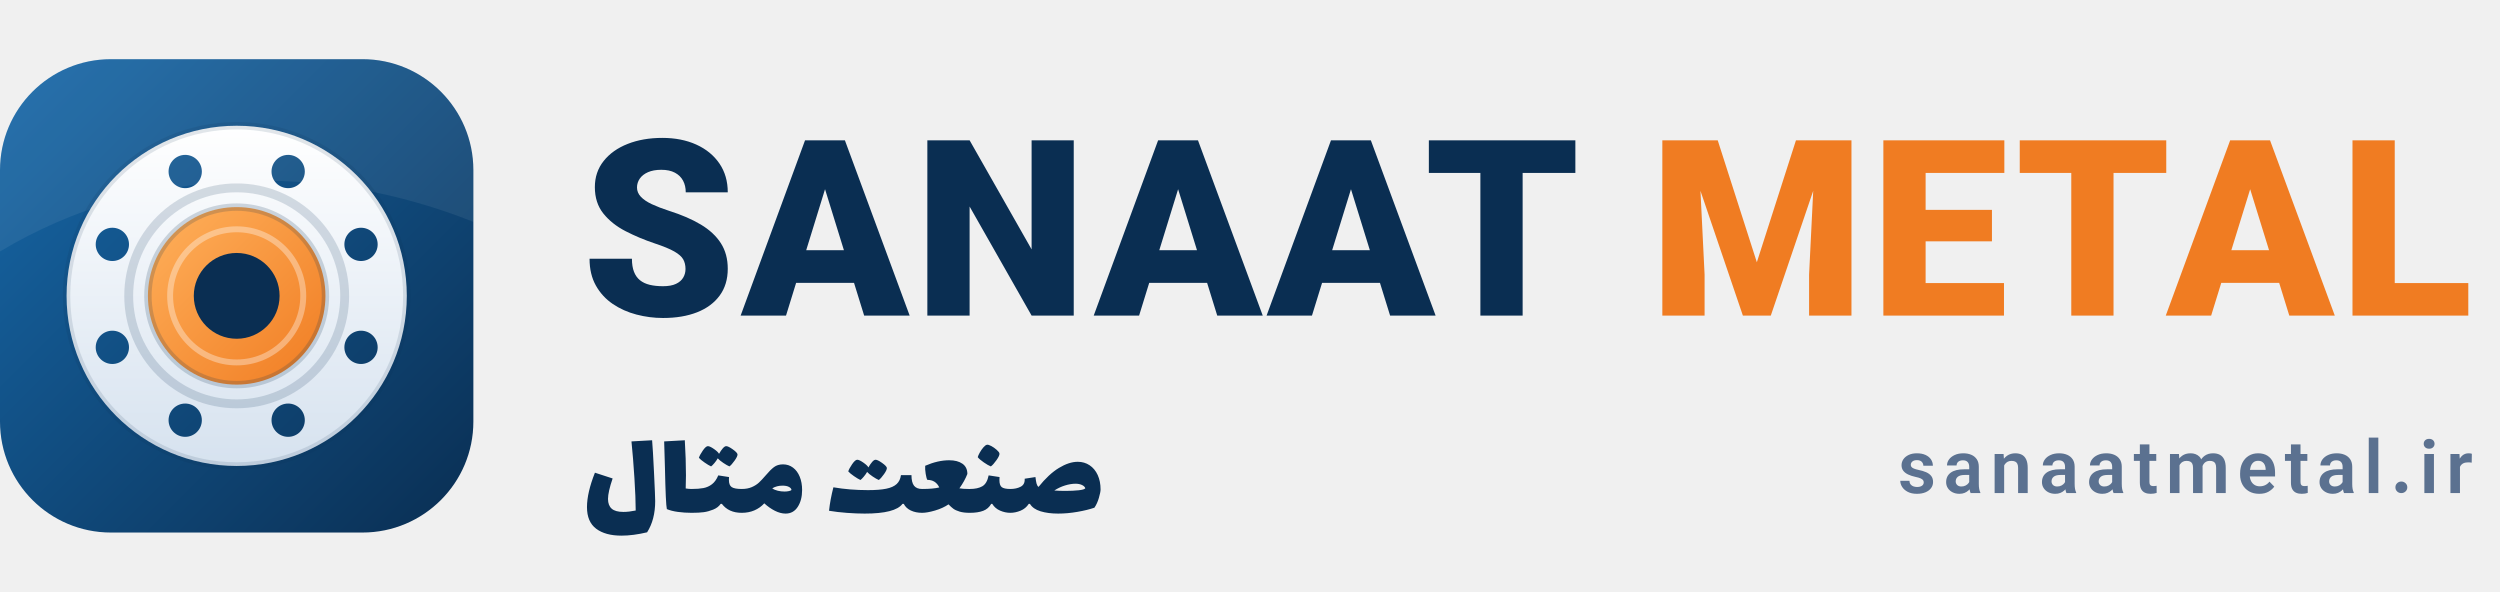
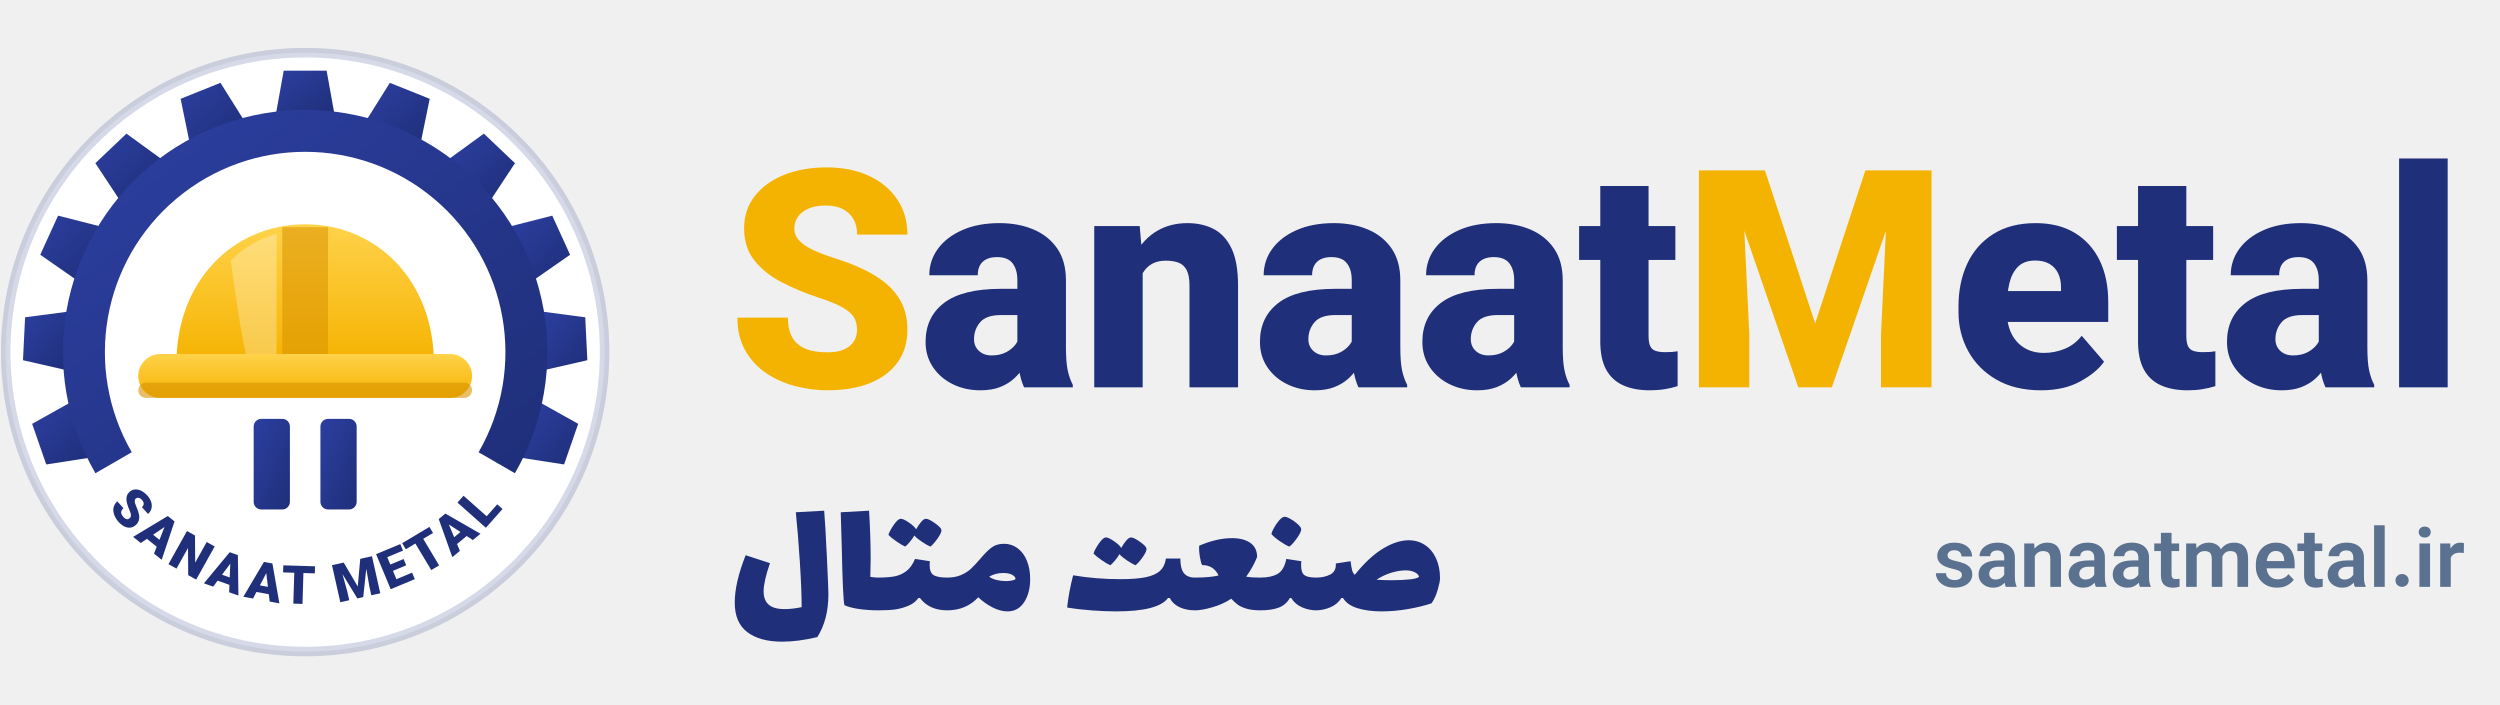
- <svg xmlns="http://www.w3.org/2000/svg" viewBox="0 0 507 120" width="507" height="120" role="img" aria-label="Sanaat Metal">
-   <g transform="translate(0 12.0) scale(1.5)">
+ <svg xmlns="http://www.w3.org/2000/svg" viewBox="0 0 426 120" width="426" height="120" role="img" aria-label="صنعت متال | SanaatMetal">
+   <g transform="translate(0 8.0) scale(1.625)">
    <defs>
-       <linearGradient id="ebg" x1="0" y1="0" x2="1" y2="1">
-         <stop offset="0" stop-color="#1769aa" />
-         <stop offset="1" stop-color="#0a2e52" />
+       <linearGradient id="eg" x1="0" y1="0" x2="0" y2="1">
+         <stop offset="0" stop-color="#ffd24a" />
+         <stop offset="1" stop-color="#f5b301" />
      </linearGradient>
-       <linearGradient id="eor" x1="0" y1="0" x2="1" y2="1">
-         <stop offset="0" stop-color="#ffb15c" />
-         <stop offset="1" stop-color="#f07c22" />
+       <linearGradient id="en" x1="0" y1="0" x2="1" y2="1">
+         <stop offset="0" stop-color="#2c3fa0" />
+         <stop offset="1" stop-color="#1f2f7a" />
      </linearGradient>
-       <linearGradient id="est" x1="0" y1="0" x2="0" y2="1">
-         <stop offset="0" stop-color="#ffffff" />
-         <stop offset="1" stop-color="#d6e2ef" />
-       </linearGradient>
-       <mask id="em">
-         <rect width="64" height="64" fill="#fff" />
-         <g fill="#000">
-           <circle cx="48.81" cy="38.96" r="2.25" />
-           <circle cx="38.96" cy="48.81" r="2.25" />
-           <circle cx="25.04" cy="48.81" r="2.25" />
-           <circle cx="15.19" cy="38.96" r="2.25" />
-           <circle cx="15.19" cy="25.04" r="2.25" />
-           <circle cx="25.04" cy="15.19" r="2.25" />
-           <circle cx="38.96" cy="15.19" r="2.25" />
-           <circle cx="48.81" cy="25.04" r="2.25" />
-         </g>
-       </mask>
    </defs>
-     <rect width="64" height="64" rx="15" fill="url(#ebg)" />
-     <path d="M0 15A15 15 0 0 1 15 0H49A15 15 0 0 1 64 15V22C44 14 20 14 0 26Z" fill="#fff" opacity=".07" />
-     <circle cx="32" cy="32" r="23" fill="url(#est)" mask="url(#em)" />
-     <circle cx="32" cy="32" r="23" fill="none" stroke="#0a2e52" stroke-opacity=".12" stroke-width="1" />
-     <circle cx="32" cy="32" r="14.6" fill="none" stroke="#0a2e52" stroke-opacity=".16" stroke-width="1.2" />
-     <circle cx="32" cy="32" r="12" fill="url(#eor)" />
-     <circle cx="32" cy="32" r="9" fill="none" stroke="#fff" stroke-opacity=".35" stroke-width=".8" />
-     <circle cx="32" cy="32" r="5.8" fill="#0a2e52" />
-     <circle cx="32" cy="32" r="12" fill="none" stroke="#0a2e52" stroke-opacity=".18" stroke-width="1" />
+     <circle cx="32" cy="32" r="31.4" fill="#fff" />
+     <circle cx="32" cy="32" r="31.4" fill="none" stroke="#1f2f7a" stroke-opacity=".18" stroke-width="1" />
+     <g fill="url(#en)">
+       <polygon points="9.36,43.08 4.85,43.78 3.37,39.52 7.36,37.29" />
+       <polygon points="6.87,33.87 2.41,32.85 2.63,28.35 7.16,27.75" />
+       <polygon points="7.97,24.40 4.22,21.79 6.09,17.69 10.52,18.82" />
+       <polygon points="12.52,16.01 10.00,12.19 13.26,9.09 16.96,11.78" />
+       <polygon points="19.86,9.92 18.94,5.44 23.12,3.76 25.55,7.64" />
+       <polygon points="28.94,6.99 29.75,2.49 34.25,2.49 35.06,6.99" />
+       <polygon points="38.45,7.64 40.88,3.76 45.06,5.44 44.14,9.92" />
+       <polygon points="47.04,11.78 50.74,9.09 54.00,12.19 51.48,16.01" />
+       <polygon points="53.48,18.82 57.91,17.69 59.78,21.79 56.03,24.40" />
+       <polygon points="56.84,27.75 61.37,28.35 61.59,32.85 57.13,33.87" />
+       <polygon points="56.64,37.29 60.63,39.52 59.15,43.78 54.64,43.08" />
+     </g>
+     <path d="M11.91 43.60A23.2 23.2 0 1 1 52.09 43.60" fill="none" stroke="url(#en)" stroke-width="4.4" />
+     <path d="M18.5 33.2C18.5 24.6 24.4 18.6 32 18.6S45.5 24.6 45.5 33.2Z" fill="url(#eg)" />
+     <path d="M29.6 18.9H34.4V33.2H29.6Z" fill="#d99200" opacity=".55" />
+     <path d="M24.2 22.4C25.6 21 27.2 20.1 29 19.6V33.2H26C25.2 29.8 24.7 26 24.2 22.4Z" fill="#fff" opacity=".28" />
+     <rect x="14.5" y="32.2" width="35" height="4.6" rx="2.3" fill="url(#eg)" />
+     <rect x="14.5" y="35.2" width="35" height="1.6" rx=".8" fill="#d99200" opacity=".6" />
+     <rect x="26.6" y="39" width="3.8" height="9.5" rx=".8" fill="url(#en)" />
+     <rect x="33.6" y="39" width="3.8" height="9.5" rx=".8" fill="url(#en)" />
+     <path d="M13.589 49.424Q13.682 49.34 13.717 49.239Q13.751 49.138 13.714 48.969Q13.677 48.8 13.551 48.512Q13.404 48.174 13.314 47.836Q13.225 47.499 13.275 47.194Q13.324 46.89 13.59 46.65Q13.844 46.421 14.164 46.401Q14.485 46.38 14.818 46.546Q15.151 46.711 15.446 47.038Q15.739 47.362 15.851 47.713Q15.963 48.063 15.884 48.39Q15.805 48.717 15.525 48.97L14.886 48.261Q14.998 48.161 15.042 48.038Q15.086 47.915 15.052 47.78Q15.018 47.645 14.894 47.507Q14.773 47.373 14.65 47.318Q14.527 47.263 14.417 47.278Q14.306 47.293 14.225 47.366Q14.138 47.445 14.127 47.572Q14.117 47.699 14.17 47.872Q14.223 48.045 14.32 48.263Q14.505 48.668 14.572 49.007Q14.639 49.347 14.562 49.627Q14.486 49.908 14.236 50.133Q13.97 50.373 13.662 50.405Q13.353 50.436 13.036 50.279Q12.719 50.121 12.42 49.79Q12.215 49.563 12.074 49.29Q11.933 49.018 11.893 48.73Q11.853 48.443 11.946 48.165Q12.04 47.887 12.302 47.651L12.946 48.365Q12.817 48.483 12.758 48.598Q12.7 48.713 12.707 48.828Q12.713 48.944 12.778 49.062Q12.843 49.181 12.956 49.307Q13.079 49.443 13.194 49.49Q13.308 49.538 13.409 49.517Q13.51 49.496 13.589 49.424ZM17.493 50.176 14.766 52.019 13.963 51.373 17.598 49.187 18.107 49.596ZM16.149 53.131 17.361 50.07 17.787 49.339 18.303 49.754 16.955 53.778ZM17.05 51.949 16.585 52.527 14.994 51.247 15.458 50.67ZM22.511 52.378 20.572 55.855 19.737 55.389 19.713 52.539 18.507 54.703 17.668 54.235 19.607 50.758 20.446 51.226 20.469 54.075 21.676 51.912ZM24.318 53.95 22.354 56.591 21.382 56.247 24.09 52.982 24.706 53.2ZM24.027 57.183 24.158 53.894 24.319 53.063 24.943 53.284 25.001 57.528ZM24.486 55.77 24.239 56.469 22.313 55.787 22.561 55.089ZM28.056 54.92 26.533 57.838 25.519 57.651 27.677 54 28.32 54.118ZM28.279 58.158 27.889 54.889 27.916 54.044 28.567 54.163 29.295 58.345ZM28.509 56.691 28.375 57.42 26.366 57.051 26.5 56.322ZM31.839 54.424 31.718 58.404 30.759 58.374 30.88 54.395ZM33.036 54.461 33.013 55.201 29.687 55.1 29.71 54.36ZM35.278 54.241 36.041 54.07 37.515 56.578 37.775 53.68 38.538 53.509 38.09 57.69 37.471 57.829ZM34.814 54.345 35.603 54.168 36.419 57.112 36.622 58.019 35.686 58.23ZM38.213 53.582 39.005 53.404 39.877 57.289 38.938 57.499 38.735 56.592ZM43.214 55.127 43.498 55.809 41.54 56.625 41.256 55.944ZM40.323 52.819 41.855 56.494 40.969 56.863 39.437 53.189ZM42.322 53.698 42.597 54.357 40.891 55.068 40.616 54.409ZM41.974 52.131 42.259 52.815 40.293 53.635 40.008 52.951ZM44.001 50.945 46.045 54.362 45.221 54.854 43.177 51.438ZM45.029 50.33 45.409 50.966 42.553 52.674 42.173 52.038ZM46.957 49.808 48.225 52.845 47.433 53.505 46.007 49.51 46.509 49.092ZM49.588 51.708 46.826 49.917 46.194 49.354 46.702 48.931 50.382 51.046ZM48.607 50.593 49.082 51.162 47.513 52.47 47.039 51.901ZM52.143 47.962 52.696 48.451 51.361 49.957 50.808 49.468ZM48.608 47.061 51.588 49.702 50.951 50.42 47.972 47.779Z" fill="#1f2f7a" />
  </g>
-   <path d="M139.021 54.552Q139.021 53.429 138.557 52.599Q138.093 51.769 136.75 51Q135.407 50.23 132.746 49.352Q129.621 48.302 126.85 46.874Q124.079 45.445 122.358 43.297Q120.637 41.148 120.637 37.95Q120.637 34.898 122.419 32.652Q124.201 30.406 127.29 29.186Q130.378 27.965 134.309 27.965Q138.215 27.965 141.206 29.32Q144.196 30.675 145.893 33.153Q147.59 35.631 147.59 39.0H139.069Q139.069 37.657 138.52 36.632Q137.971 35.606 136.872 35.021Q135.773 34.435 134.113 34.435Q132.502 34.435 131.403 34.923Q130.305 35.411 129.743 36.229Q129.182 37.047 129.182 38.023Q129.182 39.073 129.963 39.903Q130.744 40.733 132.209 41.417Q133.674 42.101 135.7 42.76Q139.484 43.956 142.133 45.543Q144.782 47.13 146.186 49.315Q147.59 51.5 147.59 54.503Q147.59 57.701 145.954 59.935Q144.318 62.169 141.376 63.329Q138.435 64.488 134.455 64.488Q131.721 64.488 129.072 63.792Q126.423 63.097 124.274 61.644Q122.126 60.191 120.844 57.909Q119.562 55.626 119.562 52.477H128.156Q128.156 54.039 128.571 55.113Q128.986 56.188 129.792 56.834Q130.598 57.481 131.77 57.762Q132.941 58.043 134.455 58.043Q136.091 58.043 137.092 57.567Q138.093 57.091 138.557 56.297Q139.021 55.504 139.021 54.552ZM168.072 35.924 159.405 64.0H150.201L163.263 28.453H169.098ZM175.25 64.0 166.559 35.924 165.436 28.453H171.344L184.479 64.0ZM174.908 50.743V57.359H156.671V50.743ZM217.754 28.453V64.0H209.209L196.636 41.881V64.0H188.066V28.453H196.636L209.209 50.572V28.453ZM239.677 35.924 231.01 64.0H221.806L234.867 28.453H240.702ZM246.854 64.0 238.163 35.924 237.04 28.453H242.948L256.083 64.0ZM246.513 50.743V57.359H228.275V50.743ZM274.734 35.924 266.067 64.0H256.863L269.925 28.453H275.76ZM281.912 64.0 273.221 35.924 272.098 28.453H278.006L291.141 64.0ZM281.57 50.743V57.359H263.333V50.743ZM308.791 28.453V64.0H300.222V28.453ZM319.484 28.453V35.069H289.772V28.453Z" fill="#0a2e52" />
-   <path d="M341.37 28.453H348.353L356.287 53.185L364.222 28.453H371.204L359.119 64.0H353.455ZM337.122 28.453H344.349L345.691 55.699V64.0H337.122ZM368.226 28.453H375.477V64.0H366.883V55.699ZM406.408 57.408V64.0H387.463V57.408ZM390.515 28.453V64.0H381.945V28.453ZM403.967 42.564V48.937H387.463V42.564ZM406.481 28.453V35.069H387.463V28.453ZM428.624 28.453V64.0H420.055V28.453ZM439.317 28.453V35.069H409.605V28.453ZM457.09 35.924 448.423 64.0H439.219L452.28 28.453H458.115ZM464.268 64.0 455.576 35.924 454.453 28.453H460.361L473.496 64.0ZM463.926 50.743V57.359H445.688V50.743ZM500.57 57.408V64.0H482.602V57.408ZM485.653 28.453V64.0H477.084V28.453Z" fill="#f07c22" />
-   <path d="M132.872 101.634Q132.872 105.378 131.234 107.952Q128.4 108.628 126.034 108.628Q122.758 108.628 120.899 107.224Q119.04 105.82 119.04 102.856Q119.04 99.918 120.652 95.862L124.24 97.032Q123.304 99.762 123.304 101.192Q123.304 102.492 124.045 103.155Q124.786 103.818 126.424 103.818Q127.542 103.818 128.92 103.532Q128.92 101.01 128.66 96.928Q128.4 92.846 128.062 89.518L132.248 89.284Q132.404 91.078 132.638 95.914Q132.872 100.75 132.872 101.634ZM140.958 101.582Q140.958 102.83 140.802 103.415Q140.646 104.0 140.256 104.0Q138.826 104.0 137.487 103.818Q136.148 103.636 135.238 103.246Q135.004 102.31 134.848 94.796L134.692 89.518L138.878 89.284Q139.112 93.158 139.112 96.408Q139.112 97.396 139.06 99.06Q139.71 99.164 140.256 99.164Q140.672 99.164 140.815 99.762Q140.958 100.36 140.958 101.582ZM151.124 101.582Q151.124 102.83 150.968 103.415Q150.812 104.0 150.422 104.0Q147.77 104.0 146.392 102.18H146.158Q145.612 102.96 144.624 103.35Q143.662 103.74 142.726 103.87Q141.79 104.0 140.256 104.0Q139.866 104.0 139.71 103.415Q139.554 102.83 139.554 101.582Q139.554 100.36 139.697 99.762Q139.84 99.164 140.256 99.164Q141.686 99.164 142.648 98.982Q143.61 98.8 144.39 98.202Q145.17 97.604 145.664 96.408L147.848 96.746Q147.822 96.954 147.822 97.318Q147.822 98.41 148.394 98.787Q148.966 99.164 150.422 99.164Q150.838 99.164 150.981 99.762Q151.124 100.36 151.124 101.582ZM147.926 94.588Q147.432 94.38 146.678 93.873Q145.924 93.366 145.56 92.95Q145.3 93.418 144.884 93.912Q144.468 94.406 144.208 94.588Q143.688 94.354 142.882 93.795Q142.076 93.236 141.738 92.846Q141.894 92.3 142.518 91.39Q143.142 90.48 143.558 90.48Q143.974 90.48 144.806 91.065Q145.638 91.65 145.82 92.04Q146.184 91.39 146.574 90.935Q146.964 90.48 147.276 90.48Q147.692 90.48 148.589 91.117Q149.486 91.754 149.564 92.118Q149.616 92.508 148.992 93.392Q148.368 94.276 147.926 94.588ZM162.668 99.372Q162.668 101.426 161.784 102.791Q160.9 104.156 159.314 104.156Q158.274 104.156 157.143 103.584Q156.012 103.012 154.998 102.076Q154.14 103.012 152.983 103.506Q151.826 104.0 150.422 104.0Q150.032 104.0 149.876 103.415Q149.72 102.83 149.72 101.582Q149.72 100.36 149.863 99.762Q150.006 99.164 150.422 99.164Q151.592 99.164 152.463 98.787Q153.334 98.41 153.919 97.864Q154.504 97.318 155.284 96.408Q156.22 95.29 156.961 94.731Q157.702 94.172 158.794 94.172Q159.938 94.172 160.822 94.835Q161.706 95.498 162.187 96.681Q162.668 97.864 162.668 99.372ZM160.51 99.372Q160.484 99.008 160.003 98.748Q159.522 98.488 158.69 98.488Q157.52 98.488 156.61 99.034Q157.078 99.372 157.754 99.528Q158.43 99.684 159.106 99.684Q159.574 99.684 159.99 99.593Q160.406 99.502 160.51 99.372ZM187.706 101.582Q187.706 102.83 187.55 103.415Q187.394 104.0 187.004 104.0Q185.704 104.0 184.716 103.532Q183.728 103.064 183.286 102.18H183.026Q181.57 104.156 175.356 104.156Q173.744 104.156 171.781 104.013Q169.818 103.87 168.128 103.584Q168.362 101.348 169.012 98.826Q172.34 99.398 176.032 99.398Q178.32 99.398 179.724 99.112Q181.128 98.826 181.843 98.163Q182.558 97.5 182.714 96.356H184.846Q184.846 97.838 185.366 98.501Q185.886 99.164 187.004 99.164Q187.42 99.164 187.563 99.762Q187.706 100.36 187.706 101.582ZM178.216 97.344Q177.722 97.136 176.968 96.629Q176.214 96.122 175.85 95.706Q175.59 96.174 175.174 96.668Q174.758 97.162 174.498 97.344Q173.978 97.11 173.172 96.551Q172.366 95.992 172.028 95.602Q172.184 95.056 172.808 94.146Q173.432 93.236 173.848 93.236Q174.264 93.236 175.096 93.821Q175.928 94.406 176.11 94.796Q176.474 94.146 176.864 93.691Q177.254 93.236 177.566 93.236Q177.982 93.236 178.879 93.873Q179.776 94.51 179.854 94.874Q179.906 95.264 179.282 96.148Q178.658 97.032 178.216 97.344ZM197.378 101.582Q197.378 102.83 197.222 103.415Q197.066 104.0 196.676 104.0Q195.428 104.0 194.609 103.753Q193.79 103.506 193.335 103.168Q192.88 102.83 192.36 102.284Q191.216 103.064 189.63 103.532Q188.044 104.0 187.004 104.0Q186.614 104.0 186.458 103.415Q186.302 102.83 186.302 101.582Q186.302 100.36 186.445 99.762Q186.588 99.164 187.004 99.164Q189.24 99.164 190.488 98.852Q189.76 97.318 188.07 97.318Q187.888 97.058 187.732 96.109Q187.576 95.16 187.628 94.458Q190.202 93.34 192.49 93.34Q194.18 93.34 195.181 94.042Q196.182 94.744 196.182 96.122Q195.61 97.578 194.57 99.034Q195.324 99.164 196.442 99.164H196.676Q197.092 99.164 197.235 99.762Q197.378 100.36 197.378 101.582ZM205.594 101.582Q205.594 102.83 205.438 103.415Q205.282 104.0 204.892 104.0Q203.852 104.0 202.825 103.558Q201.798 103.116 201.226 102.18H201.018Q200.446 103.194 199.38 103.597Q198.314 104.0 196.676 104.0Q196.286 104.0 196.13 103.415Q195.974 102.83 195.974 101.582Q195.974 100.36 196.117 99.762Q196.26 99.164 196.676 99.164Q198.262 99.164 199.211 98.618Q200.16 98.072 200.498 96.408L202.708 96.746Q202.682 96.954 202.682 97.344Q202.682 98.436 203.163 98.8Q203.644 99.164 204.892 99.164Q205.308 99.164 205.451 99.762Q205.594 100.36 205.594 101.582ZM198.288 92.716Q198.366 92.378 198.691 91.793Q199.016 91.208 199.432 90.727Q199.848 90.246 200.16 90.194Q200.446 90.142 201.031 90.454Q201.616 90.766 202.123 91.221Q202.63 91.676 202.682 91.936Q202.786 92.326 202.097 93.301Q201.408 94.276 200.94 94.588Q200.394 94.38 199.51 93.769Q198.626 93.158 198.288 92.716ZM223.196 99.268Q223.196 99.788 222.858 100.958Q222.52 102.128 221.948 102.96Q220.518 103.454 218.503 103.805Q216.488 104.156 214.59 104.156Q212.536 104.156 211.015 103.688Q209.494 103.22 208.87 102.18H208.636Q208.012 103.142 206.959 103.571Q205.906 104.0 204.892 104.0Q204.502 104.0 204.346 103.415Q204.19 102.83 204.19 101.582Q204.19 100.36 204.333 99.762Q204.476 99.164 204.892 99.164Q206.14 99.164 207.011 98.696Q207.882 98.228 207.804 97.084L209.988 96.746Q210.092 97.604 210.209 98.059Q210.326 98.514 210.612 98.748Q212.692 96.148 214.746 94.9Q216.8 93.652 218.568 93.652Q219.92 93.652 220.973 94.354Q222.026 95.056 222.611 96.33Q223.196 97.604 223.196 99.268ZM216.072 99.554Q217.632 99.554 218.789 99.424Q219.946 99.294 220.102 99.008Q219.946 98.592 219.4 98.345Q218.854 98.098 218.126 98.098Q217.138 98.098 215.994 98.449Q214.85 98.8 213.81 99.476Q214.772 99.554 216.072 99.554Z" fill="#0a2e52" />
-   <path d="M390.135 97.832Q390.135 97.583 390.003 97.385Q389.872 97.188 389.509 97.023Q389.146 96.858 388.451 96.711Q387.63 96.536 386.993 96.239Q386.356 95.942 385.993 95.481Q385.631 95.02 385.631 94.346Q385.631 93.687 386.004 93.141Q386.378 92.595 387.077 92.262Q387.777 91.929 388.744 91.929Q389.754 91.929 390.483 92.258Q391.212 92.588 391.6 93.163Q391.988 93.738 391.988 94.456H390.055Q390.055 93.987 389.729 93.65Q389.403 93.313 388.736 93.313Q388.333 93.313 388.059 93.445Q387.784 93.577 387.645 93.789Q387.506 94.001 387.506 94.258Q387.506 94.514 387.649 94.697Q387.792 94.88 388.128 95.023Q388.465 95.166 389.066 95.298Q389.952 95.474 390.615 95.763Q391.278 96.052 391.651 96.528Q392.025 97.004 392.025 97.744Q392.025 98.44 391.622 98.986Q391.219 99.531 390.483 99.839Q389.747 100.146 388.751 100.146Q387.66 100.146 386.905 99.755Q386.151 99.363 385.763 98.759Q385.375 98.154 385.375 97.502H387.228Q387.25 97.964 387.477 98.242Q387.704 98.521 388.052 98.641Q388.399 98.762 388.788 98.762Q389.227 98.762 389.527 98.641Q389.828 98.521 389.981 98.312Q390.135 98.103 390.135 97.832ZM399.355 98.315V94.661Q399.355 94.06 399.044 93.705Q398.732 93.35 398.066 93.35Q397.678 93.35 397.388 93.481Q397.099 93.613 396.945 93.851Q396.792 94.089 396.792 94.397H394.851Q394.851 93.738 395.261 93.177Q395.671 92.617 396.418 92.273Q397.165 91.929 398.176 91.929Q399.077 91.929 399.783 92.233Q400.49 92.537 400.897 93.145Q401.303 93.752 401.303 94.675V98.132Q401.303 98.726 401.38 99.147Q401.457 99.568 401.611 99.875V100.0H399.641Q399.501 99.7 399.428 99.235Q399.355 98.77 399.355 98.315ZM399.626 95.173 399.641 96.323H398.417Q397.502 96.323 397.059 96.678Q396.616 97.034 396.616 97.627Q396.616 98.066 396.92 98.363Q397.224 98.66 397.758 98.66Q398.271 98.66 398.652 98.451Q399.033 98.242 399.245 97.942Q399.458 97.642 399.472 97.371L400.029 98.206Q399.926 98.506 399.721 98.843Q399.516 99.18 399.194 99.473Q398.872 99.766 398.417 99.956Q397.963 100.146 397.363 100.146Q396.594 100.146 395.986 99.839Q395.378 99.531 395.026 98.997Q394.675 98.462 394.675 97.781Q394.675 96.536 395.609 95.854Q396.542 95.173 398.322 95.173ZM406.443 93.767V100.0H404.51V92.075H406.326ZM406.136 95.752H405.564Q405.572 94.595 405.964 93.738Q406.355 92.881 407.059 92.405Q407.762 91.929 408.699 91.929Q409.461 91.929 410.025 92.218Q410.589 92.507 410.904 93.163Q411.219 93.818 411.219 94.917V100.0H409.271V94.902Q409.271 94.36 409.113 94.045Q408.956 93.73 408.659 93.599Q408.362 93.467 407.93 93.467Q407.483 93.467 407.15 93.646Q406.817 93.826 406.594 94.141Q406.37 94.456 406.253 94.866Q406.136 95.276 406.136 95.752ZM418.791 98.315V94.661Q418.791 94.06 418.479 93.705Q418.168 93.35 417.501 93.35Q417.113 93.35 416.824 93.481Q416.535 93.613 416.381 93.851Q416.227 94.089 416.227 94.397H414.286Q414.286 93.738 414.696 93.177Q415.106 92.617 415.854 92.273Q416.601 91.929 417.611 91.929Q418.512 91.929 419.219 92.233Q419.926 92.537 420.332 93.145Q420.739 93.752 420.739 94.675V98.132Q420.739 98.726 420.816 99.147Q420.893 99.568 421.046 99.875V100.0H419.076Q418.937 99.7 418.864 99.235Q418.791 98.77 418.791 98.315ZM419.062 95.173 419.076 96.323H417.853Q416.938 96.323 416.494 96.678Q416.051 97.034 416.051 97.627Q416.051 98.066 416.355 98.363Q416.659 98.66 417.194 98.66Q417.707 98.66 418.087 98.451Q418.468 98.242 418.681 97.942Q418.893 97.642 418.908 97.371L419.464 98.206Q419.362 98.506 419.157 98.843Q418.952 99.18 418.629 99.473Q418.307 99.766 417.853 99.956Q417.399 100.146 416.798 100.146Q416.029 100.146 415.421 99.839Q414.813 99.531 414.462 98.997Q414.11 98.462 414.11 97.781Q414.11 96.536 415.044 95.854Q415.978 95.173 417.758 95.173ZM428.347 98.315V94.661Q428.347 94.06 428.036 93.705Q427.725 93.35 427.058 93.35Q426.67 93.35 426.381 93.481Q426.091 93.613 425.938 93.851Q425.784 94.089 425.784 94.397H423.843Q423.843 93.738 424.253 93.177Q424.663 92.617 425.41 92.273Q426.157 91.929 427.168 91.929Q428.069 91.929 428.776 92.233Q429.482 92.537 429.889 93.145Q430.295 93.752 430.295 94.675V98.132Q430.295 98.726 430.372 99.147Q430.449 99.568 430.603 99.875V100.0H428.633Q428.494 99.7 428.42 99.235Q428.347 98.77 428.347 98.315ZM428.618 95.173 428.633 96.323H427.41Q426.494 96.323 426.051 96.678Q425.608 97.034 425.608 97.627Q425.608 98.066 425.912 98.363Q426.216 98.66 426.75 98.66Q427.263 98.66 427.644 98.451Q428.025 98.242 428.237 97.942Q428.45 97.642 428.464 97.371L429.021 98.206Q428.918 98.506 428.713 98.843Q428.508 99.18 428.186 99.473Q427.864 99.766 427.41 99.956Q426.956 100.146 426.355 100.146Q425.586 100.146 424.978 99.839Q424.37 99.531 424.019 98.997Q423.667 98.462 423.667 97.781Q423.667 96.536 424.601 95.854Q425.535 95.173 427.314 95.173ZM437.289 92.075V93.467H432.748V92.075ZM433.963 90.127H435.904V97.715Q435.904 98.066 436 98.257Q436.095 98.447 436.285 98.513Q436.476 98.579 436.739 98.579Q436.93 98.579 437.091 98.557Q437.252 98.535 437.362 98.513L437.369 99.963Q437.127 100.044 436.823 100.095Q436.52 100.146 436.139 100.146Q435.487 100.146 434.996 99.923Q434.505 99.7 434.234 99.198Q433.963 98.696 433.963 97.869ZM442.004 93.701V100.0H440.07V92.075H441.894ZM441.718 95.752H441.125Q441.125 94.646 441.484 93.785Q441.843 92.925 442.535 92.427Q443.227 91.929 444.252 91.929Q445.329 91.929 446.007 92.577Q446.684 93.225 446.684 94.712V100.0H444.75V94.91Q444.75 94.353 444.593 94.038Q444.436 93.723 444.143 93.595Q443.85 93.467 443.439 93.467Q442.985 93.467 442.659 93.646Q442.333 93.826 442.125 94.141Q441.916 94.456 441.817 94.866Q441.718 95.276 441.718 95.752ZM446.538 95.393 445.739 95.54Q445.747 94.536 446.094 93.719Q446.442 92.903 447.127 92.416Q447.812 91.929 448.815 91.929Q449.599 91.929 450.174 92.225Q450.749 92.522 451.064 93.174Q451.379 93.826 451.379 94.91V100.0H449.431V94.902Q449.431 94.324 449.273 94.016Q449.116 93.708 448.823 93.588Q448.53 93.467 448.134 93.467Q447.731 93.467 447.435 93.617Q447.138 93.767 446.937 94.031Q446.735 94.294 446.636 94.642Q446.538 94.99 446.538 95.393ZM458.167 100.146Q456.966 100.146 456.098 99.637Q455.23 99.128 454.761 98.257Q454.292 97.385 454.292 96.309V96.016Q454.292 94.792 454.75 93.873Q455.208 92.954 456.036 92.441Q456.863 91.929 457.947 91.929Q459.075 91.929 459.841 92.419Q460.606 92.91 460.994 93.782Q461.382 94.653 461.382 95.811V96.624H455.171V95.291H459.478V95.144Q459.463 94.683 459.302 94.298Q459.141 93.914 458.804 93.683Q458.467 93.452 457.933 93.452Q457.361 93.452 456.984 93.774Q456.607 94.097 456.424 94.675Q456.241 95.254 456.241 96.016V96.309Q456.241 96.968 456.482 97.491Q456.724 98.015 457.186 98.319Q457.647 98.623 458.284 98.623Q458.892 98.623 459.386 98.385Q459.881 98.147 460.247 97.678L461.221 98.689Q460.848 99.238 460.09 99.692Q459.332 100.146 458.167 100.146ZM467.929 92.075V93.467H463.388V92.075ZM464.604 90.127H466.544V97.715Q466.544 98.066 466.64 98.257Q466.735 98.447 466.925 98.513Q467.116 98.579 467.379 98.579Q467.57 98.579 467.731 98.557Q467.892 98.535 468.002 98.513L468.009 99.963Q467.768 100.044 467.464 100.095Q467.16 100.146 466.779 100.146Q466.127 100.146 465.636 99.923Q465.146 99.7 464.875 99.198Q464.604 98.696 464.604 97.869ZM475.083 98.315V94.661Q475.083 94.06 474.772 93.705Q474.46 93.35 473.794 93.35Q473.406 93.35 473.116 93.481Q472.827 93.613 472.673 93.851Q472.52 94.089 472.52 94.397H470.579Q470.579 93.738 470.989 93.177Q471.399 92.617 472.146 92.273Q472.893 91.929 473.904 91.929Q474.805 91.929 475.511 92.233Q476.218 92.537 476.625 93.145Q477.031 93.752 477.031 94.675V98.132Q477.031 98.726 477.108 99.147Q477.185 99.568 477.339 99.875V100.0H475.369Q475.229 99.7 475.156 99.235Q475.083 98.77 475.083 98.315ZM475.354 95.173 475.369 96.323H474.146Q473.23 96.323 472.787 96.678Q472.344 97.034 472.344 97.627Q472.344 98.066 472.648 98.363Q472.952 98.66 473.486 98.66Q473.999 98.66 474.38 98.451Q474.761 98.242 474.973 97.942Q475.186 97.642 475.2 97.371L475.757 98.206Q475.654 98.506 475.449 98.843Q475.244 99.18 474.922 99.473Q474.6 99.766 474.146 99.956Q473.691 100.146 473.091 100.146Q472.322 100.146 471.714 99.839Q471.106 99.531 470.754 98.997Q470.403 98.462 470.403 97.781Q470.403 96.536 471.337 95.854Q472.271 95.173 474.05 95.173ZM482.325 88.75V100.0H480.384V88.75ZM485.788 98.828Q485.788 99.333 486.136 99.667Q486.484 100.0 486.989 100.0Q487.487 100.0 487.843 99.663Q488.198 99.326 488.198 98.828Q488.198 98.33 487.843 97.993Q487.487 97.656 486.989 97.656Q486.491 97.656 486.14 97.993Q485.788 98.33 485.788 98.828ZM493.602 92.075V100.0H491.661V92.075ZM491.529 90.002Q491.529 89.57 491.825 89.285Q492.122 88.999 492.627 88.999Q493.133 88.999 493.429 89.285Q493.726 89.57 493.726 90.002Q493.726 90.427 493.429 90.713Q493.133 90.999 492.627 90.999Q492.122 90.999 491.825 90.713Q491.529 90.427 491.529 90.002ZM498.881 93.694V100.0H496.947V92.075H498.778ZM501.291 92.024 501.261 93.826Q501.1 93.796 500.899 93.782Q500.697 93.767 500.521 93.767Q499.921 93.767 499.525 93.979Q499.13 94.192 498.928 94.584Q498.727 94.976 498.705 95.525L498.288 95.474Q498.288 94.463 498.555 93.661Q498.822 92.859 499.346 92.394Q499.87 91.929 500.646 91.929Q500.807 91.929 500.994 91.954Q501.181 91.98 501.291 92.024Z" fill="#5b7190" />
+   <path d="M146.039 56.225Q146.039 55.006 145.531 54.117Q145.023 53.229 143.589 52.403Q142.154 51.578 139.336 50.664Q136.035 49.572 133.179 48.087Q130.322 46.602 128.558 44.393Q126.793 42.184 126.793 38.883Q126.793 35.734 128.621 33.398Q130.449 31.062 133.623 29.793Q136.797 28.523 140.859 28.523Q144.947 28.523 148.032 29.945Q151.117 31.367 152.869 33.944Q154.621 36.521 154.621 39.975H146.064Q146.064 38.527 145.468 37.41Q144.871 36.293 143.678 35.658Q142.484 35.023 140.682 35.023Q138.93 35.023 137.736 35.557Q136.543 36.09 135.946 36.979Q135.35 37.867 135.35 38.959Q135.35 40.076 136.162 40.965Q136.975 41.854 138.536 42.59Q140.098 43.326 142.281 44.012Q146.242 45.256 148.984 46.894Q151.727 48.531 153.174 50.791Q154.621 53.051 154.621 56.174Q154.621 59.449 152.933 61.772Q151.244 64.096 148.197 65.302Q145.15 66.508 141.037 66.508Q138.193 66.508 135.464 65.784Q132.734 65.061 130.525 63.562Q128.316 62.064 126.983 59.703Q125.65 57.342 125.65 54.117H134.258Q134.258 55.768 134.715 56.897Q135.172 58.027 136.048 58.726Q136.924 59.424 138.181 59.729Q139.438 60.033 141.037 60.033Q142.789 60.033 143.894 59.513Q144.998 58.992 145.519 58.129Q146.039 57.266 146.039 56.225Z" fill="#f5b301" />
+   <path d="M173.359 59.271V47.719Q173.359 45.941 172.547 44.875Q171.734 43.809 169.881 43.809Q168.84 43.809 168.104 44.164Q167.367 44.52 166.986 45.205Q166.605 45.891 166.605 46.906H158.354Q158.354 44.393 159.826 42.387Q161.299 40.381 163.99 39.2Q166.682 38.02 170.312 38.02Q173.562 38.02 176.127 39.111Q178.691 40.203 180.164 42.361Q181.637 44.52 181.637 47.77V59.145Q181.637 61.734 181.941 63.131Q182.246 64.527 182.805 65.568V66.0H174.502Q173.918 64.756 173.639 62.966Q173.359 61.176 173.359 59.271ZM174.375 49.217 174.426 53.686H170.566Q168.053 53.686 167.012 54.917Q165.971 56.148 165.971 57.799Q165.971 59.018 166.809 59.792Q167.646 60.566 168.967 60.566Q170.439 60.566 171.493 59.995Q172.547 59.424 173.118 58.599Q173.689 57.773 173.689 57.037L175.594 60.439Q175.111 61.455 174.451 62.521Q173.791 63.588 172.813 64.489Q171.836 65.391 170.427 65.949Q169.018 66.508 167.037 66.508Q164.473 66.508 162.353 65.467Q160.232 64.426 158.976 62.56Q157.719 60.693 157.719 58.256Q157.719 54.016 160.867 51.616Q164.016 49.217 170.541 49.217ZM194.713 44.393V66.0H186.461V38.527H194.205ZM193.697 51.324 191.691 51.35Q191.691 47.186 193.012 44.202Q194.332 41.219 196.731 39.619Q199.131 38.02 202.33 38.02Q204.895 38.02 206.837 39.035Q208.779 40.051 209.871 42.374Q210.963 44.697 210.963 48.658V66.0H202.686V48.633Q202.686 46.932 202.203 46.018Q201.721 45.104 200.832 44.761Q199.943 44.418 198.648 44.418Q197.303 44.418 196.351 44.938Q195.398 45.459 194.814 46.398Q194.23 47.338 193.964 48.582Q193.697 49.826 193.697 51.324ZM230.336 59.271V47.719Q230.336 45.941 229.523 44.875Q228.711 43.809 226.857 43.809Q225.816 43.809 225.08 44.164Q224.344 44.52 223.963 45.205Q223.582 45.891 223.582 46.906H215.33Q215.33 44.393 216.803 42.387Q218.275 40.381 220.967 39.2Q223.658 38.02 227.289 38.02Q230.539 38.02 233.104 39.111Q235.668 40.203 237.141 42.361Q238.613 44.52 238.613 47.77V59.145Q238.613 61.734 238.918 63.131Q239.223 64.527 239.781 65.568V66.0H231.479Q230.895 64.756 230.615 62.966Q230.336 61.176 230.336 59.271ZM231.352 49.217 231.402 53.686H227.543Q225.029 53.686 223.988 54.917Q222.947 56.148 222.947 57.799Q222.947 59.018 223.785 59.792Q224.623 60.566 225.943 60.566Q227.416 60.566 228.47 59.995Q229.523 59.424 230.095 58.599Q230.666 57.773 230.666 57.037L232.57 60.439Q232.088 61.455 231.428 62.521Q230.768 63.588 229.79 64.489Q228.812 65.391 227.403 65.949Q225.994 66.508 224.014 66.508Q221.449 66.508 219.329 65.467Q217.209 64.426 215.952 62.56Q214.695 60.693 214.695 58.256Q214.695 54.016 217.844 51.616Q220.992 49.217 227.518 49.217ZM258.012 59.271V47.719Q258.012 45.941 257.199 44.875Q256.387 43.809 254.533 43.809Q253.492 43.809 252.756 44.164Q252.02 44.52 251.639 45.205Q251.258 45.891 251.258 46.906H243.006Q243.006 44.393 244.479 42.387Q245.951 40.381 248.643 39.2Q251.334 38.02 254.965 38.02Q258.215 38.02 260.779 39.111Q263.344 40.203 264.816 42.361Q266.289 44.52 266.289 47.77V59.145Q266.289 61.734 266.594 63.131Q266.898 64.527 267.457 65.568V66.0H259.154Q258.57 64.756 258.291 62.966Q258.012 61.176 258.012 59.271ZM259.027 49.217 259.078 53.686H255.219Q252.705 53.686 251.664 54.917Q250.623 56.148 250.623 57.799Q250.623 59.018 251.461 59.792Q252.299 60.566 253.619 60.566Q255.092 60.566 256.146 59.995Q257.199 59.424 257.771 58.599Q258.342 57.773 258.342 57.037L260.246 60.439Q259.764 61.455 259.104 62.521Q258.443 63.588 257.466 64.489Q256.488 65.391 255.079 65.949Q253.67 66.508 251.689 66.508Q249.125 66.508 247.005 65.467Q244.885 64.426 243.628 62.56Q242.371 60.693 242.371 58.256Q242.371 54.016 245.52 51.616Q248.668 49.217 255.193 49.217ZM285.484 38.527V44.291H269.082V38.527ZM272.688 31.697H280.914V57.215Q280.914 58.332 281.181 58.941Q281.447 59.551 282.082 59.779Q282.717 60.008 283.732 60.008Q284.469 60.008 284.964 59.97Q285.459 59.932 285.865 59.855V65.797Q284.824 66.127 283.656 66.317Q282.488 66.508 281.143 66.508Q278.477 66.508 276.585 65.657Q274.693 64.807 273.69 62.979Q272.688 61.15 272.688 58.18Z" fill="#1f2f7a" />
+   <path d="M293.686 29.031H300.744L309.301 55.107L317.857 29.031H324.916L312.145 66.0H306.432ZM289.496 29.031H296.732L298.078 56.91V66.0H289.496ZM321.844 29.031H329.131V66.0H320.523V56.91Z" fill="#f5b301" />
+   <path d="M347.768 66.508Q343.35 66.508 340.201 64.692Q337.053 62.877 335.39 59.843Q333.727 56.809 333.727 53.178V52.213Q333.727 48.15 335.212 44.951Q336.697 41.752 339.643 39.886Q342.588 38.02 346.879 38.02Q350.789 38.02 353.544 39.683Q356.299 41.346 357.771 44.354Q359.244 47.363 359.244 51.477V54.854H336.951V49.598H351.195V48.963Q351.195 47.566 350.688 46.538Q350.18 45.51 349.202 44.951Q348.225 44.393 346.803 44.393Q344.924 44.393 343.87 45.446Q342.816 46.5 342.397 48.277Q341.979 50.055 341.979 52.213V53.178Q341.979 55.26 342.74 56.821Q343.502 58.383 344.924 59.259Q346.346 60.135 348.301 60.135Q350.104 60.135 351.805 59.449Q353.506 58.764 354.725 57.215L358.533 61.633Q357.264 63.461 354.496 64.984Q351.729 66.508 347.768 66.508ZM377.119 38.527V44.291H360.717V38.527ZM364.322 31.697H372.549V57.215Q372.549 58.332 372.815 58.941Q373.082 59.551 373.717 59.779Q374.352 60.008 375.367 60.008Q376.104 60.008 376.599 59.97Q377.094 59.932 377.5 59.855V65.797Q376.459 66.127 375.291 66.317Q374.123 66.508 372.777 66.508Q370.111 66.508 368.22 65.657Q366.328 64.807 365.325 62.979Q364.322 61.15 364.322 58.18ZM395.121 59.271V47.719Q395.121 45.941 394.309 44.875Q393.496 43.809 391.643 43.809Q390.602 43.809 389.865 44.164Q389.129 44.52 388.748 45.205Q388.367 45.891 388.367 46.906H380.115Q380.115 44.393 381.588 42.387Q383.061 40.381 385.752 39.2Q388.443 38.02 392.074 38.02Q395.324 38.02 397.889 39.111Q400.453 40.203 401.926 42.361Q403.398 44.52 403.398 47.77V59.145Q403.398 61.734 403.703 63.131Q404.008 64.527 404.566 65.568V66.0H396.264Q395.68 64.756 395.4 62.966Q395.121 61.176 395.121 59.271ZM396.137 49.217 396.188 53.686H392.328Q389.814 53.686 388.773 54.917Q387.732 56.148 387.732 57.799Q387.732 59.018 388.57 59.792Q389.408 60.566 390.729 60.566Q392.201 60.566 393.255 59.995Q394.309 59.424 394.88 58.599Q395.451 57.773 395.451 57.037L397.355 60.439Q396.873 61.455 396.213 62.521Q395.553 63.588 394.575 64.489Q393.598 65.391 392.188 65.949Q390.779 66.508 388.799 66.508Q386.234 66.508 384.114 65.467Q381.994 64.426 380.737 62.56Q379.48 60.693 379.48 58.256Q379.48 54.016 382.629 51.616Q385.777 49.217 392.303 49.217ZM417.084 27.0V66.0H408.807V27.0Z" fill="#1f2f7a" />
+   <path d="M141.16 101.27Q141.16 105.59 139.27 108.56Q136.0 109.34 133.27 109.34Q129.49 109.34 127.345 107.72Q125.2 106.1 125.2 102.68Q125.2 99.29 127.06 94.61L131.2 95.96Q130.12 99.11 130.12 100.76Q130.12 102.26 130.975 103.025Q131.83 103.79 133.72 103.79Q135.01 103.79 136.6 103.46Q136.6 100.55 136.3 95.84Q136.0 91.13 135.61 87.29L140.44 87.02Q140.62 89.09 140.89 94.67Q141.16 100.25 141.16 101.27ZM150.49 101.21Q150.49 102.65 150.31 103.325Q150.13 104.0 149.68 104.0Q148.03 104.0 146.485 103.79Q144.94 103.58 143.89 103.13Q143.62 102.05 143.44 93.38L143.26 87.29L148.09 87.02Q148.36 91.49 148.36 95.24Q148.36 96.38 148.3 98.3Q149.05 98.42 149.68 98.42Q150.16 98.42 150.325 99.11Q150.49 99.8 150.49 101.21ZM162.22 101.21Q162.22 102.65 162.04 103.325Q161.86 104.0 161.41 104.0Q158.35 104.0 156.76 101.9H156.49Q155.86 102.8 154.72 103.25Q153.61 103.7 152.53 103.85Q151.45 104.0 149.68 104.0Q149.23 104.0 149.05 103.325Q148.87 102.65 148.87 101.21Q148.87 99.8 149.035 99.11Q149.2 98.42 149.68 98.42Q151.33 98.42 152.44 98.21Q153.55 98.0 154.45 97.31Q155.35 96.62 155.92 95.24L158.44 95.63Q158.41 95.87 158.41 96.29Q158.41 97.55 159.07 97.985Q159.73 98.42 161.41 98.42Q161.89 98.42 162.055 99.11Q162.22 99.8 162.22 101.21ZM158.53 93.14Q157.96 92.9 157.09 92.315Q156.22 91.73 155.8 91.25Q155.5 91.79 155.02 92.36Q154.54 92.93 154.24 93.14Q153.64 92.87 152.71 92.225Q151.78 91.58 151.39 91.13Q151.57 90.5 152.29 89.45Q153.01 88.4 153.49 88.4Q153.97 88.4 154.93 89.075Q155.89 89.75 156.1 90.2Q156.52 89.45 156.97 88.925Q157.42 88.4 157.78 88.4Q158.26 88.4 159.295 89.135Q160.33 89.87 160.42 90.29Q160.48 90.74 159.76 91.76Q159.04 92.78 158.53 93.14ZM175.54 98.66Q175.54 101.03 174.52 102.605Q173.5 104.18 171.67 104.18Q170.47 104.18 169.165 103.52Q167.86 102.86 166.69 101.78Q165.7 102.86 164.365 103.43Q163.03 104.0 161.41 104.0Q160.96 104.0 160.78 103.325Q160.6 102.65 160.6 101.21Q160.6 99.8 160.765 99.11Q160.93 98.42 161.41 98.42Q162.76 98.42 163.765 97.985Q164.77 97.55 165.445 96.92Q166.12 96.29 167.02 95.24Q168.1 93.95 168.955 93.305Q169.81 92.66 171.07 92.66Q172.39 92.66 173.41 93.425Q174.43 94.19 174.985 95.555Q175.54 96.92 175.54 98.66ZM173.05 98.66Q173.02 98.24 172.465 97.94Q171.91 97.64 170.95 97.64Q169.6 97.64 168.55 98.27Q169.09 98.66 169.87 98.84Q170.65 99.02 171.43 99.02Q171.97 99.02 172.45 98.915Q172.93 98.81 173.05 98.66ZM204.43 101.21Q204.43 102.65 204.25 103.325Q204.07 104.0 203.62 104.0Q202.12 104.0 200.98 103.46Q199.84 102.92 199.33 101.9H199.03Q197.35 104.18 190.18 104.18Q188.32 104.18 186.055 104.015Q183.79 103.85 181.84 103.52Q182.11 100.94 182.86 98.03Q186.7 98.69 190.96 98.69Q193.6 98.69 195.22 98.36Q196.84 98.03 197.665 97.265Q198.49 96.5 198.67 95.18H201.13Q201.13 96.89 201.73 97.655Q202.33 98.42 203.62 98.42Q204.1 98.42 204.265 99.11Q204.43 99.8 204.43 101.21ZM193.48 96.32Q192.91 96.08 192.04 95.495Q191.17 94.91 190.75 94.43Q190.45 94.97 189.97 95.54Q189.49 96.11 189.19 96.32Q188.59 96.05 187.66 95.405Q186.73 94.76 186.34 94.31Q186.52 93.68 187.24 92.63Q187.96 91.58 188.44 91.58Q188.92 91.58 189.88 92.255Q190.84 92.93 191.05 93.38Q191.47 92.63 191.92 92.105Q192.37 91.58 192.73 91.58Q193.21 91.58 194.245 92.315Q195.28 93.05 195.37 93.47Q195.43 93.92 194.71 94.94Q193.99 95.96 193.48 96.32ZM215.59 101.21Q215.59 102.65 215.41 103.325Q215.23 104.0 214.78 104.0Q213.34 104.0 212.395 103.715Q211.45 103.43 210.925 103.04Q210.4 102.65 209.8 102.02Q208.48 102.92 206.65 103.46Q204.82 104.0 203.62 104.0Q203.17 104.0 202.99 103.325Q202.81 102.65 202.81 101.21Q202.81 99.8 202.975 99.11Q203.14 98.42 203.62 98.42Q206.2 98.42 207.64 98.06Q206.8 96.29 204.85 96.29Q204.64 95.99 204.46 94.895Q204.28 93.8 204.34 92.99Q207.31 91.7 209.95 91.7Q211.9 91.7 213.055 92.51Q214.21 93.32 214.21 94.91Q213.55 96.59 212.35 98.27Q213.22 98.42 214.51 98.42H214.78Q215.26 98.42 215.425 99.11Q215.59 99.8 215.59 101.21ZM225.07 101.21Q225.07 102.65 224.89 103.325Q224.71 104.0 224.26 104.0Q223.06 104.0 221.875 103.49Q220.69 102.98 220.03 101.9H219.79Q219.13 103.07 217.9 103.535Q216.67 104.0 214.78 104.0Q214.33 104.0 214.15 103.325Q213.97 102.65 213.97 101.21Q213.97 99.8 214.135 99.11Q214.3 98.42 214.78 98.42Q216.61 98.42 217.705 97.79Q218.8 97.16 219.19 95.24L221.74 95.63Q221.71 95.87 221.71 96.32Q221.71 97.58 222.265 98.0Q222.82 98.42 224.26 98.42Q224.74 98.42 224.905 99.11Q225.07 99.8 225.07 101.21ZM216.64 90.98Q216.73 90.59 217.105 89.915Q217.48 89.24 217.96 88.685Q218.44 88.13 218.8 88.07Q219.13 88.01 219.805 88.37Q220.48 88.73 221.065 89.255Q221.65 89.78 221.71 90.08Q221.83 90.53 221.035 91.655Q220.24 92.78 219.7 93.14Q219.07 92.9 218.05 92.195Q217.03 91.49 216.64 90.98ZM245.38 98.54Q245.38 99.14 244.99 100.49Q244.6 101.84 243.94 102.8Q242.29 103.37 239.965 103.775Q237.64 104.18 235.45 104.18Q233.08 104.18 231.325 103.64Q229.57 103.1 228.85 101.9H228.58Q227.86 103.01 226.645 103.505Q225.43 104.0 224.26 104.0Q223.81 104.0 223.63 103.325Q223.45 102.65 223.45 101.21Q223.45 99.8 223.615 99.11Q223.78 98.42 224.26 98.42Q225.7 98.42 226.705 97.88Q227.71 97.34 227.62 96.02L230.14 95.63Q230.26 96.62 230.395 97.145Q230.53 97.67 230.86 97.94Q233.26 94.94 235.63 93.5Q238.0 92.06 240.04 92.06Q241.6 92.06 242.815 92.87Q244.03 93.68 244.705 95.15Q245.38 96.62 245.38 98.54ZM237.16 98.87Q238.96 98.87 240.295 98.72Q241.63 98.57 241.81 98.24Q241.63 97.76 241.0 97.475Q240.37 97.19 239.53 97.19Q238.39 97.19 237.07 97.595Q235.75 98.0 234.55 98.78Q235.66 98.87 237.16 98.87Z" fill="#1f2f7a" />
+   <path d="M334.313 97.977Q334.313 97.744 334.19 97.56Q334.067 97.375 333.729 97.221Q333.391 97.067 332.741 96.931Q331.976 96.767 331.381 96.49Q330.786 96.213 330.448 95.782Q330.109 95.352 330.109 94.723Q330.109 94.107 330.458 93.598Q330.807 93.089 331.459 92.778Q332.112 92.467 333.015 92.467Q333.958 92.467 334.638 92.774Q335.318 93.082 335.681 93.619Q336.043 94.155 336.043 94.825H334.238Q334.238 94.388 333.934 94.073Q333.63 93.759 333.008 93.759Q332.632 93.759 332.375 93.882Q332.119 94.005 331.989 94.203Q331.859 94.401 331.859 94.641Q331.859 94.88 331.993 95.051Q332.126 95.222 332.44 95.355Q332.755 95.488 333.315 95.611Q334.143 95.775 334.761 96.045Q335.38 96.315 335.729 96.76Q336.077 97.204 336.077 97.895Q336.077 98.544 335.701 99.053Q335.325 99.562 334.638 99.85Q333.951 100.137 333.021 100.137Q332.003 100.137 331.299 99.771Q330.595 99.405 330.232 98.841Q329.87 98.277 329.87 97.669H331.6Q331.62 98.1 331.832 98.359Q332.044 98.619 332.369 98.732Q332.693 98.845 333.056 98.845Q333.466 98.845 333.746 98.732Q334.026 98.619 334.17 98.424Q334.313 98.229 334.313 97.977ZM341.519 98.428V95.017Q341.519 94.456 341.228 94.125Q340.938 93.793 340.315 93.793Q339.953 93.793 339.683 93.916Q339.413 94.039 339.27 94.261Q339.126 94.483 339.126 94.771H337.314Q337.314 94.155 337.697 93.632Q338.08 93.109 338.777 92.788Q339.475 92.467 340.418 92.467Q341.259 92.467 341.918 92.75Q342.578 93.034 342.958 93.602Q343.337 94.169 343.337 95.03V98.257Q343.337 98.811 343.409 99.204Q343.48 99.597 343.624 99.884V100.0H341.785Q341.655 99.72 341.587 99.286Q341.519 98.852 341.519 98.428ZM341.771 95.495 341.785 96.568H340.644Q339.789 96.568 339.375 96.9Q338.962 97.231 338.962 97.785Q338.962 98.195 339.246 98.472Q339.529 98.749 340.028 98.749Q340.507 98.749 340.862 98.554Q341.218 98.359 341.416 98.079Q341.614 97.799 341.628 97.546L342.147 98.325Q342.052 98.605 341.86 98.92Q341.669 99.234 341.368 99.508Q341.067 99.781 340.644 99.959Q340.22 100.137 339.659 100.137Q338.941 100.137 338.374 99.85Q337.807 99.562 337.479 99.063Q337.15 98.564 337.15 97.929Q337.15 96.767 338.022 96.131Q338.894 95.495 340.555 95.495ZM346.734 94.183V100.0H344.93V92.604H346.625ZM346.447 96.035H345.914Q345.921 94.955 346.287 94.155Q346.652 93.355 347.309 92.911Q347.965 92.467 348.84 92.467Q349.551 92.467 350.077 92.737Q350.604 93.007 350.897 93.619Q351.191 94.23 351.191 95.256V100.0H349.373V95.242Q349.373 94.736 349.226 94.442Q349.079 94.148 348.802 94.025Q348.525 93.902 348.122 93.902Q347.705 93.902 347.394 94.07Q347.083 94.237 346.875 94.531Q346.666 94.825 346.557 95.208Q346.447 95.591 346.447 96.035ZM356.858 98.428V95.017Q356.858 94.456 356.568 94.125Q356.277 93.793 355.655 93.793Q355.293 93.793 355.023 93.916Q354.753 94.039 354.609 94.261Q354.466 94.483 354.466 94.771H352.654Q352.654 94.155 353.037 93.632Q353.42 93.109 354.117 92.788Q354.814 92.467 355.758 92.467Q356.599 92.467 357.258 92.75Q357.918 93.034 358.297 93.602Q358.677 94.169 358.677 95.03V98.257Q358.677 98.811 358.749 99.204Q358.82 99.597 358.964 99.884V100.0H357.125Q356.995 99.72 356.927 99.286Q356.858 98.852 356.858 98.428ZM357.111 95.495 357.125 96.568H355.983Q355.129 96.568 354.715 96.9Q354.302 97.231 354.302 97.785Q354.302 98.195 354.585 98.472Q354.869 98.749 355.368 98.749Q355.847 98.749 356.202 98.554Q356.558 98.359 356.756 98.079Q356.954 97.799 356.968 97.546L357.487 98.325Q357.392 98.605 357.2 98.92Q357.009 99.234 356.708 99.508Q356.407 99.781 355.983 99.959Q355.56 100.137 354.999 100.137Q354.281 100.137 353.714 99.85Q353.146 99.562 352.818 99.063Q352.49 98.564 352.49 97.929Q352.49 96.767 353.362 96.131Q354.233 95.495 355.895 95.495ZM364.378 98.428V95.017Q364.378 94.456 364.087 94.125Q363.797 93.793 363.175 93.793Q362.812 93.793 362.542 93.916Q362.272 94.039 362.129 94.261Q361.985 94.483 361.985 94.771H360.174Q360.174 94.155 360.557 93.632Q360.939 93.109 361.637 92.788Q362.334 92.467 363.277 92.467Q364.118 92.467 364.778 92.75Q365.438 93.034 365.817 93.602Q366.196 94.169 366.196 95.03V98.257Q366.196 98.811 366.268 99.204Q366.34 99.597 366.483 99.884V100.0H364.645Q364.515 99.72 364.446 99.286Q364.378 98.852 364.378 98.428ZM364.631 95.495 364.645 96.568H363.503Q362.648 96.568 362.235 96.9Q361.821 97.231 361.821 97.785Q361.821 98.195 362.105 98.472Q362.389 98.749 362.888 98.749Q363.366 98.749 363.722 98.554Q364.077 98.359 364.275 98.079Q364.474 97.799 364.487 97.546L365.007 98.325Q364.911 98.605 364.72 98.92Q364.528 99.234 364.228 99.508Q363.927 99.781 363.503 99.959Q363.079 100.137 362.519 100.137Q361.801 100.137 361.233 99.85Q360.666 99.562 360.338 99.063Q360.01 98.564 360.01 97.929Q360.01 96.767 360.881 96.131Q361.753 95.495 363.414 95.495ZM371.323 92.604V93.902H367.085V92.604ZM368.22 90.785H370.031V97.867Q370.031 98.195 370.12 98.373Q370.209 98.551 370.387 98.612Q370.564 98.674 370.811 98.674Q370.988 98.674 371.139 98.653Q371.289 98.633 371.392 98.612L371.398 99.966Q371.173 100.041 370.889 100.089Q370.605 100.137 370.25 100.137Q369.642 100.137 369.184 99.928Q368.726 99.72 368.473 99.251Q368.22 98.783 368.22 98.011ZM374.324 94.121V100.0H372.52V92.604H374.222ZM374.058 96.035H373.504Q373.504 95.003 373.839 94.2Q374.174 93.396 374.82 92.932Q375.466 92.467 376.423 92.467Q377.428 92.467 378.06 93.072Q378.692 93.677 378.692 95.064V100.0H376.888V95.249Q376.888 94.729 376.741 94.436Q376.594 94.142 376.32 94.022Q376.047 93.902 375.664 93.902Q375.24 93.902 374.936 94.07Q374.632 94.237 374.437 94.531Q374.242 94.825 374.15 95.208Q374.058 95.591 374.058 96.035ZM378.556 95.7 377.811 95.837Q377.817 94.9 378.142 94.138Q378.467 93.376 379.106 92.921Q379.745 92.467 380.682 92.467Q381.413 92.467 381.95 92.744Q382.486 93.021 382.78 93.629Q383.074 94.237 383.074 95.249V100.0H381.256V95.242Q381.256 94.702 381.109 94.415Q380.962 94.128 380.688 94.015Q380.415 93.902 380.046 93.902Q379.67 93.902 379.393 94.042Q379.116 94.183 378.928 94.429Q378.74 94.675 378.648 95Q378.556 95.324 378.556 95.7ZM388.01 100.137Q386.889 100.137 386.079 99.662Q385.269 99.187 384.831 98.373Q384.394 97.56 384.394 96.555V96.281Q384.394 95.14 384.821 94.282Q385.248 93.424 386.021 92.945Q386.793 92.467 387.805 92.467Q388.857 92.467 389.572 92.925Q390.286 93.383 390.648 94.196Q391.011 95.01 391.011 96.09V96.849H385.214V95.604H389.233V95.468Q389.22 95.037 389.069 94.678Q388.919 94.319 388.604 94.104Q388.29 93.889 387.791 93.889Q387.258 93.889 386.906 94.189Q386.554 94.49 386.383 95.03Q386.212 95.57 386.212 96.281V96.555Q386.212 97.17 386.438 97.659Q386.663 98.147 387.094 98.431Q387.524 98.715 388.119 98.715Q388.687 98.715 389.148 98.493Q389.609 98.271 389.951 97.833L390.86 98.776Q390.512 99.289 389.804 99.713Q389.097 100.137 388.01 100.137ZM395.721 92.604V93.902H391.482V92.604ZM392.617 90.785H394.429V97.867Q394.429 98.195 394.518 98.373Q394.606 98.551 394.784 98.612Q394.962 98.674 395.208 98.674Q395.386 98.674 395.536 98.653Q395.687 98.633 395.789 98.612L395.796 99.966Q395.57 100.041 395.287 100.089Q395.003 100.137 394.647 100.137Q394.039 100.137 393.581 99.928Q393.123 99.72 392.87 99.251Q392.617 98.783 392.617 98.011ZM400.998 98.428V95.017Q400.998 94.456 400.708 94.125Q400.417 93.793 399.795 93.793Q399.433 93.793 399.163 93.916Q398.893 94.039 398.749 94.261Q398.605 94.483 398.605 94.771H396.794Q396.794 94.155 397.177 93.632Q397.56 93.109 398.257 92.788Q398.954 92.467 399.897 92.467Q400.738 92.467 401.398 92.75Q402.058 93.034 402.437 93.602Q402.816 94.169 402.816 95.03V98.257Q402.816 98.811 402.888 99.204Q402.96 99.597 403.104 99.884V100.0H401.265Q401.135 99.72 401.066 99.286Q400.998 98.852 400.998 98.428ZM401.251 95.495 401.265 96.568H400.123Q399.269 96.568 398.855 96.9Q398.441 97.231 398.441 97.785Q398.441 98.195 398.725 98.472Q399.009 98.749 399.508 98.749Q399.986 98.749 400.342 98.554Q400.697 98.359 400.896 98.079Q401.094 97.799 401.107 97.546L401.627 98.325Q401.531 98.605 401.34 98.92Q401.148 99.234 400.848 99.508Q400.547 99.781 400.123 99.959Q399.699 100.137 399.139 100.137Q398.421 100.137 397.854 99.85Q397.286 99.562 396.958 99.063Q396.63 98.564 396.63 97.929Q396.63 96.767 397.501 96.131Q398.373 95.495 400.034 95.495ZM406.357 89.5V100.0H404.546V89.5ZM408.189 98.906Q408.189 99.378 408.514 99.689Q408.839 100.0 409.311 100.0Q409.775 100.0 410.107 99.686Q410.438 99.371 410.438 98.906Q410.438 98.441 410.107 98.127Q409.775 97.812 409.311 97.812Q408.846 97.812 408.518 98.127Q408.189 98.441 408.189 98.906ZM414.082 92.604V100.0H412.271V92.604ZM412.147 90.669Q412.147 90.266 412.424 89.999Q412.701 89.732 413.173 89.732Q413.645 89.732 413.921 89.999Q414.198 90.266 414.198 90.669Q414.198 91.065 413.921 91.332Q413.645 91.599 413.173 91.599Q412.701 91.599 412.424 91.332Q412.147 91.065 412.147 90.669ZM417.609 94.114V100.0H415.805V92.604H417.514ZM419.858 92.556 419.831 94.237Q419.681 94.21 419.493 94.196Q419.305 94.183 419.141 94.183Q418.58 94.183 418.211 94.381Q417.842 94.579 417.654 94.945Q417.466 95.311 417.445 95.823L417.056 95.775Q417.056 94.832 417.305 94.083Q417.555 93.335 418.043 92.901Q418.532 92.467 419.257 92.467Q419.407 92.467 419.582 92.491Q419.756 92.515 419.858 92.556Z" fill="#5b7190" />
</svg>
